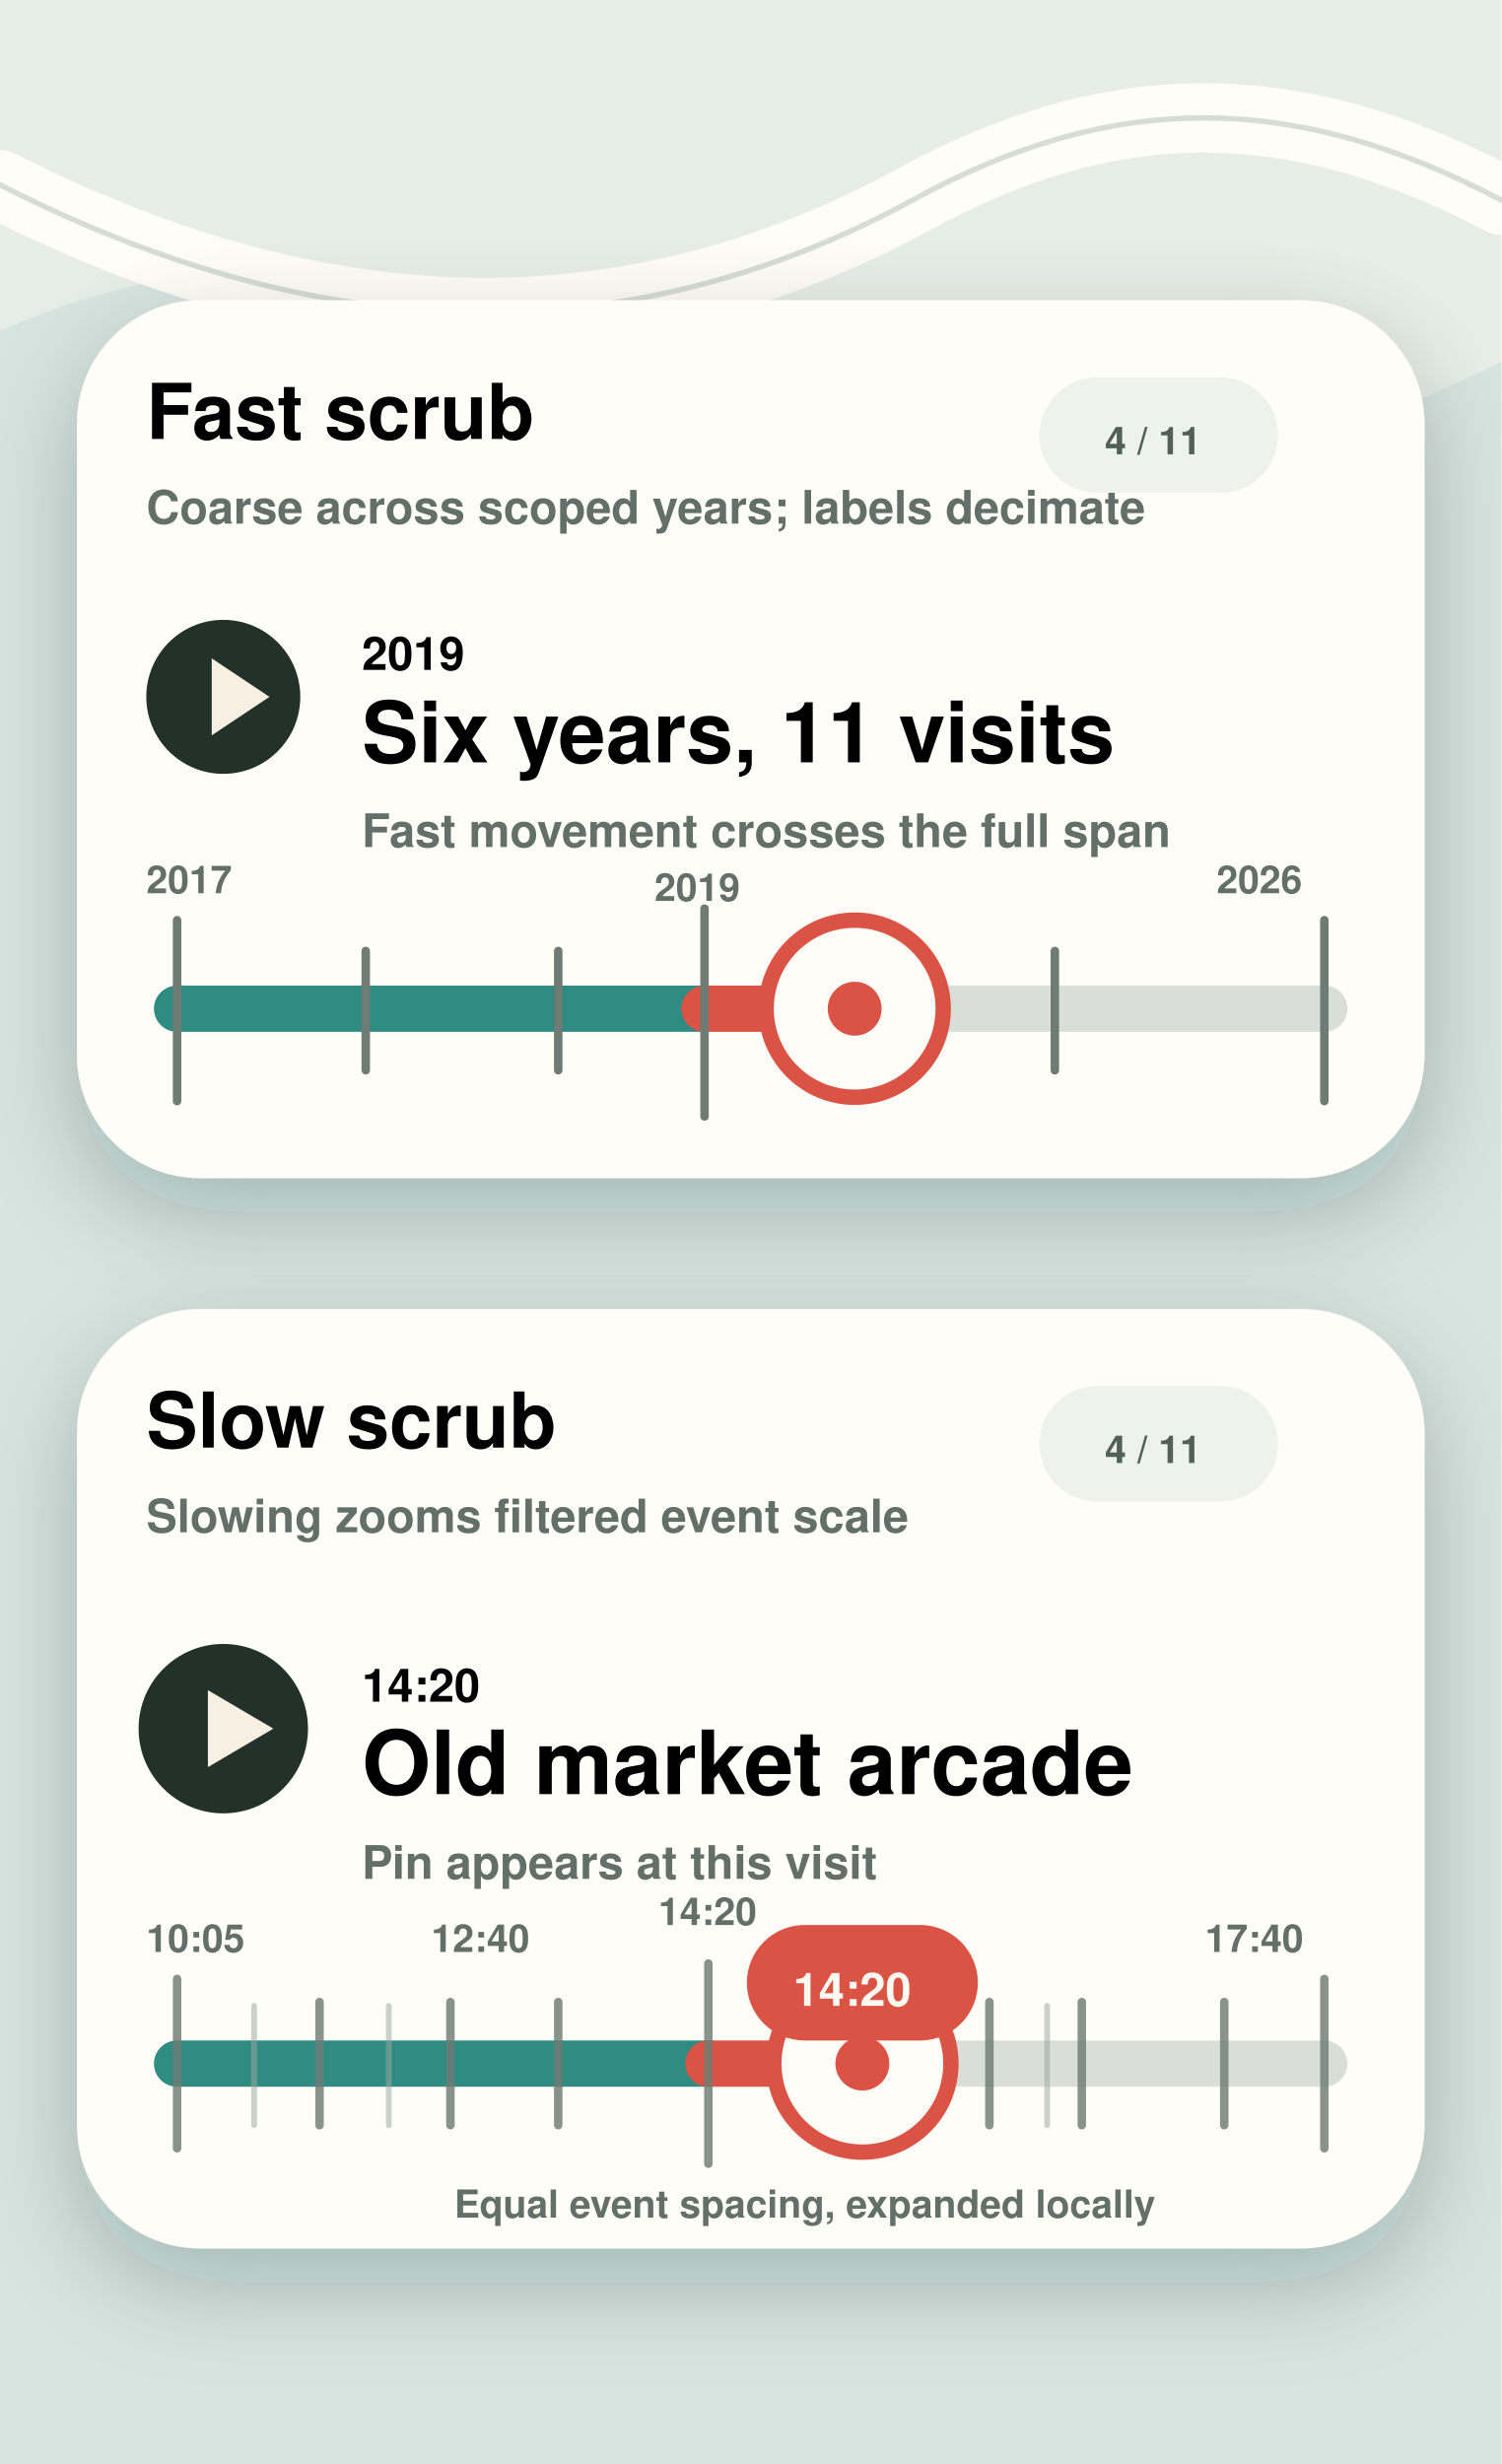
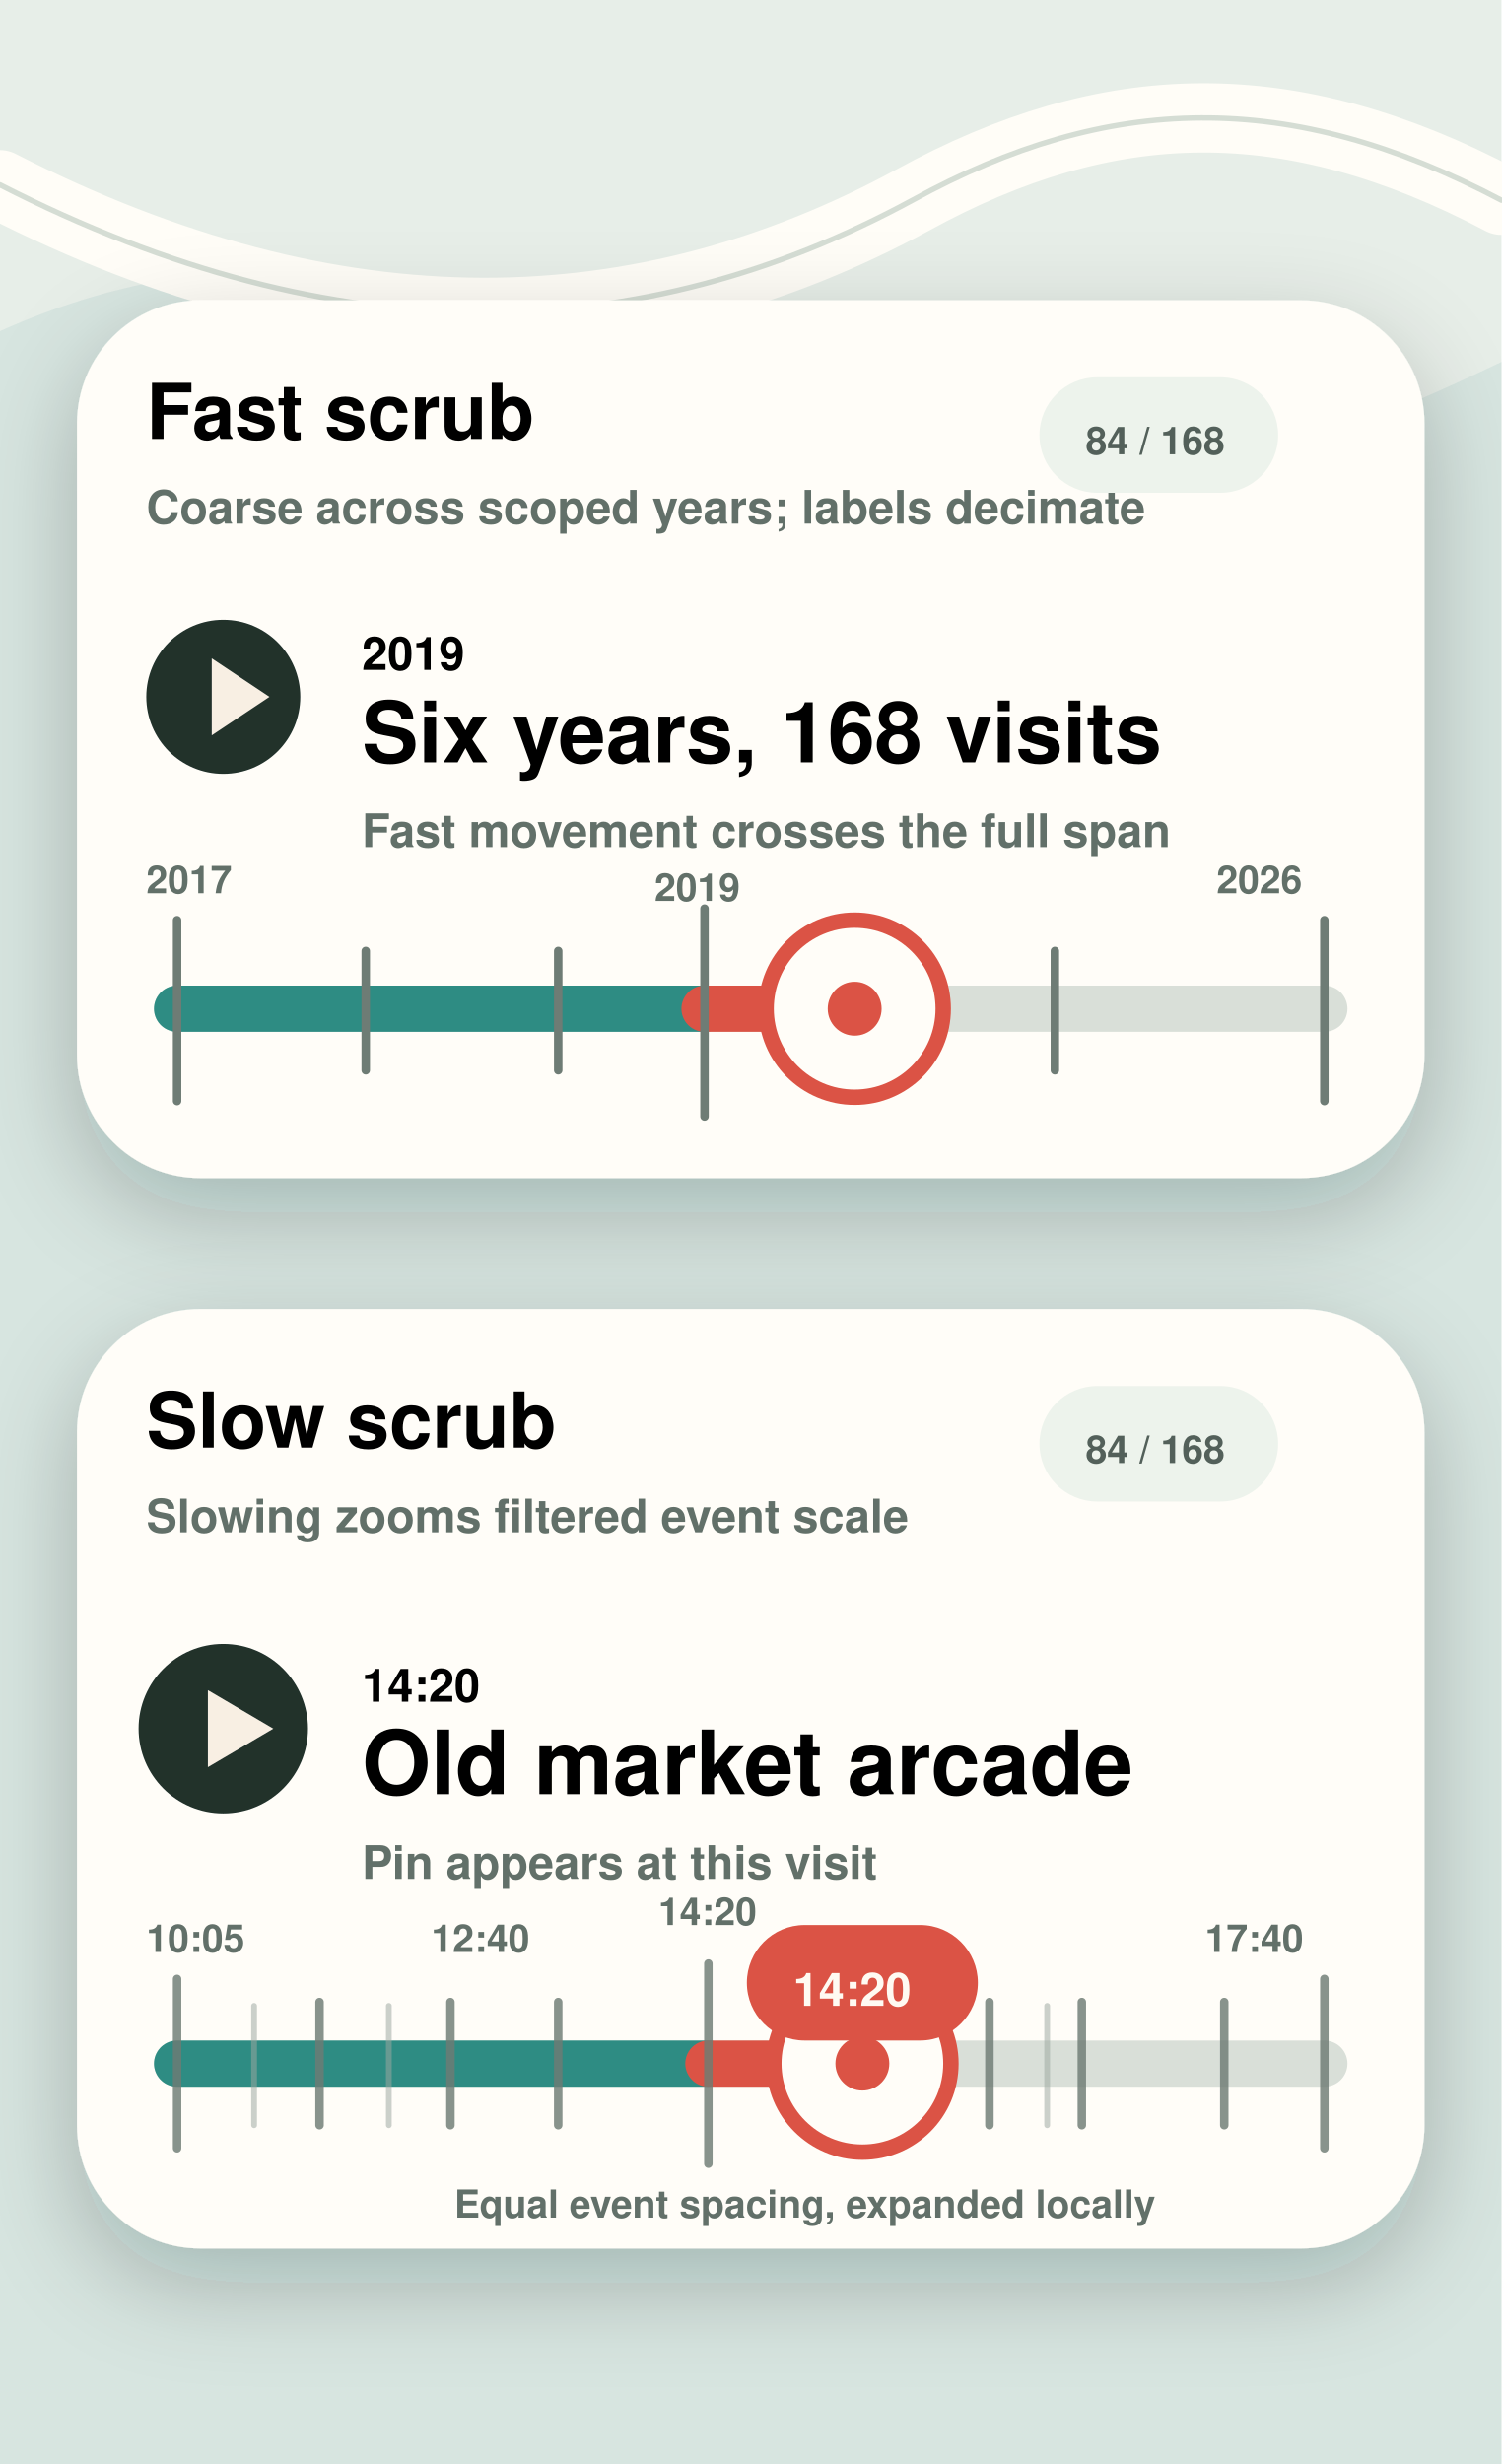
<svg xmlns="http://www.w3.org/2000/svg" width="390" height="640" viewBox="0 0 390 640" role="img" aria-label="Retrace slider showing fast coarse year scrubbing and slowed zoomed visit scrubbing">
  <defs>
    <filter id="shadow" x="-20%" y="-20%" width="140%" height="140%">
      <feDropShadow dx="0" dy="9" stdDeviation="13" flood-color="#1c2421" flood-opacity="0.24" />
    </filter>
    <style>
      .label { font-family: Helvetica; letter-spacing: 0; }
      .small { font-size: 12px; font-weight: 650; }
      .micro { font-size: 10px; font-weight: 650; }
      .event { stroke: #6e7b74; stroke-width: 2.2; stroke-linecap: round; }
      .minor { stroke: #9da7a1; stroke-width: 1.5; stroke-linecap: round; opacity: .64; }
    </style>
  </defs>
  <rect width="390" height="640" fill="#e7eee8" />
  <path d="M0 86c58-26 112-18 168 13 72 40 124 42 222-5v546H0z" fill="#c1d8d5" opacity=".42" />
  <path d="M0 48c88 45 167 42 237 4 51-28 98-29 153 0" fill="none" stroke="#fffdf7" stroke-width="18" stroke-linecap="round" />
  <path d="M0 48c88 45 167 42 237 4 51-28 98-29 153 0" fill="none" stroke="#d5ddd4" stroke-width="1.4" stroke-linecap="round" />
  <g filter="url(#shadow)">
    <rect x="20" y="78" width="350" height="228" rx="32" fill="#fffdf8" />
    <text class="label" x="38" y="114" style="font-size:20px;font-weight:780">Fast scrub</text>
    <text class="label small" x="38" y="136" fill="#627069">Coarse across scoped years; labels decimate</text>
    <rect x="270" y="98" width="62" height="30" rx="15" fill="#edf3ec" />
-     <text class="label micro" x="287" y="118" fill="#53615a">4 / 11</text>
+     <text class="label micro" x="282" y="118" fill="#53615a">84 / 168</text>
    <circle cx="58" cy="181" r="20" fill="#20312c" />
    <path d="M55 171l15 10-15 10z" fill="#f8efe3" />
    <text class="label" x="94" y="174" style="font-size:12px;font-weight:700">2019</text>
-     <text class="label" x="94" y="198" style="font-size:22px;font-weight:790">Six years, 11 visits</text>
+     <text class="label" x="94" y="198" style="font-size:22px;font-weight:790">Six years, 168 visits</text>
    <text class="label small" x="94" y="220" fill="#627069">Fast movement crosses the full span</text>
    <line x1="46" y1="262" x2="344" y2="262" stroke="#d9dfd8" stroke-width="12" stroke-linecap="round" />
    <line x1="46" y1="262" x2="183" y2="262" stroke="#2d8c83" stroke-width="12" stroke-linecap="round" />
    <line x1="183" y1="262" x2="222" y2="262" stroke="#db5344" stroke-width="12" stroke-linecap="round" />
    <line class="event" x1="46" y1="239" x2="46" y2="286" />
    <line class="event" x1="95" y1="247" x2="95" y2="278" />
    <line class="event" x1="145" y1="247" x2="145" y2="278" />
    <line class="event" x1="183" y1="236" x2="183" y2="290" />
    <line class="event" x1="222" y1="247" x2="222" y2="278" />
    <line class="event" x1="274" y1="247" x2="274" y2="278" />
    <line class="event" x1="344" y1="239" x2="344" y2="286" />
    <rect x="199" y="239" width="46" height="46" rx="23" fill="#fffdf8" stroke="#db5344" stroke-width="4" />
    <circle cx="222" cy="262" r="7" fill="#db5344" />
    <text class="label micro" x="38" y="232" fill="#627069">2017</text>
    <text class="label micro" x="170" y="234" fill="#627069">2019</text>
    <text class="label micro" x="316" y="232" fill="#627069">2026</text>
  </g>
  <g filter="url(#shadow)">
    <rect x="20" y="340" width="350" height="244" rx="32" fill="#fffdf8" />
    <text class="label" x="38" y="376" style="font-size:20px;font-weight:780">Slow scrub</text>
    <text class="label small" x="38" y="398" fill="#627069">Slowing zooms filtered event scale</text>
    <rect x="270" y="360" width="62" height="30" rx="15" fill="#edf3ec" />
-     <text class="label micro" x="287" y="380" fill="#53615a">4 / 11</text>
+     <text class="label micro" x="282" y="380" fill="#53615a">84 / 168</text>
    <circle cx="58" cy="449" r="22" fill="#20312c" />
    <path d="M54 439l17 10-17 10z" fill="#f8efe3" />
    <text class="label" x="94" y="442" style="font-size:12px;font-weight:700">14:20</text>
    <text class="label" x="94" y="466" style="font-size:23px;font-weight:790">Old market arcade</text>
    <text class="label small" x="94" y="488" fill="#627069">Pin appears at this visit</text>
    <line x1="46" y1="536" x2="344" y2="536" stroke="#d9dfd8" stroke-width="12" stroke-linecap="round" />
    <line x1="46" y1="536" x2="184" y2="536" stroke="#2d8c83" stroke-width="12" stroke-linecap="round" />
    <line x1="184" y1="536" x2="224" y2="536" stroke="#db5344" stroke-width="12" stroke-linecap="round" />
    <g opacity=".82">
      <line class="event" x1="46" y1="514" x2="46" y2="558" />
      <line class="minor" x1="66" y1="521" x2="66" y2="552" />
      <line class="event" x1="83" y1="520" x2="83" y2="552" />
      <line class="minor" x1="101" y1="521" x2="101" y2="552" />
      <line class="event" x1="117" y1="520" x2="117" y2="552" />
      <line class="event" x1="145" y1="520" x2="145" y2="552" />
      <line class="event" x1="184" y1="510" x2="184" y2="562" />
      <line class="event" x1="224" y1="520" x2="224" y2="552" />
      <line class="minor" x1="242" y1="521" x2="242" y2="552" />
      <line class="event" x1="257" y1="520" x2="257" y2="552" />
      <line class="minor" x1="272" y1="521" x2="272" y2="552" />
      <line class="event" x1="281" y1="520" x2="281" y2="552" />
      <line class="event" x1="318" y1="520" x2="318" y2="552" />
      <line class="event" x1="344" y1="514" x2="344" y2="558" />
    </g>
    <rect x="201" y="513" width="46" height="46" rx="23" fill="#fffdf8" stroke="#db5344" stroke-width="4" />
    <circle cx="224" cy="536" r="7" fill="#db5344" />
    <rect x="194" y="500" width="60" height="30" rx="15" fill="#db5344" />
    <text class="label" x="206" y="521" style="font-size:12px;font-weight:760" fill="#fffaf2">14:20</text>
    <text class="label micro" x="38" y="507" fill="#627069">10:05</text>
    <text class="label micro" x="112" y="507" fill="#627069">12:40</text>
    <text class="label micro" x="171" y="500" fill="#627069">14:20</text>
    <text class="label micro" x="313" y="507" fill="#627069">17:40</text>
    <text class="label micro" x="118" y="576" fill="#627069">Equal event spacing, expanded locally</text>
  </g>
</svg>
